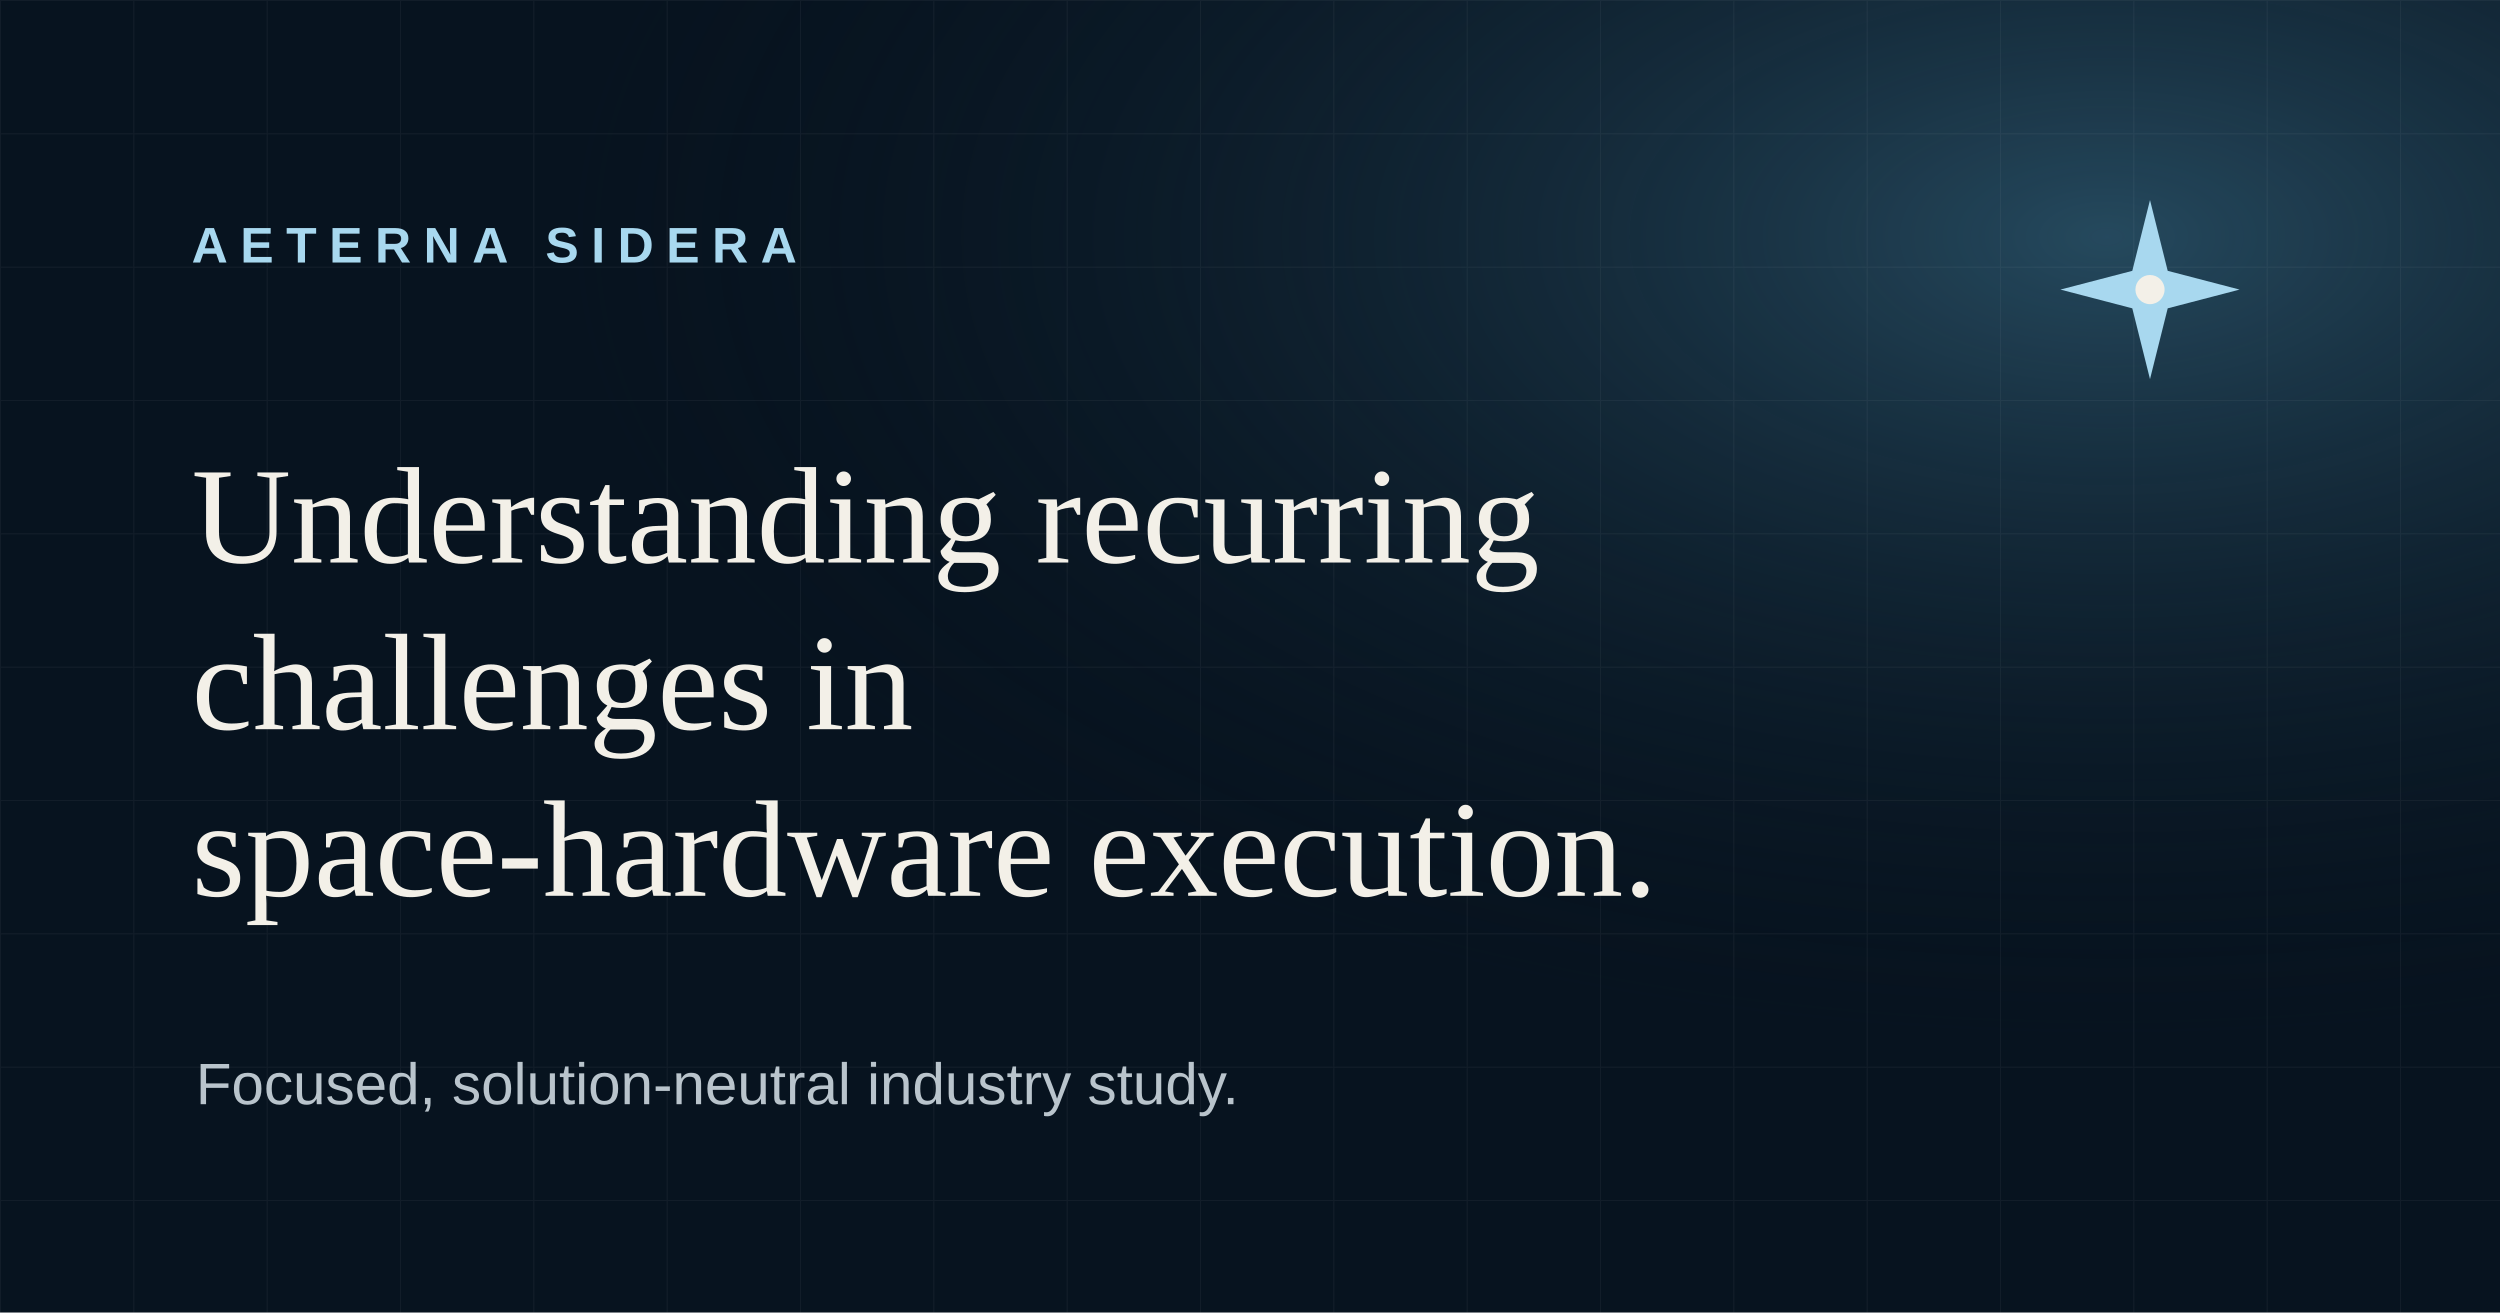
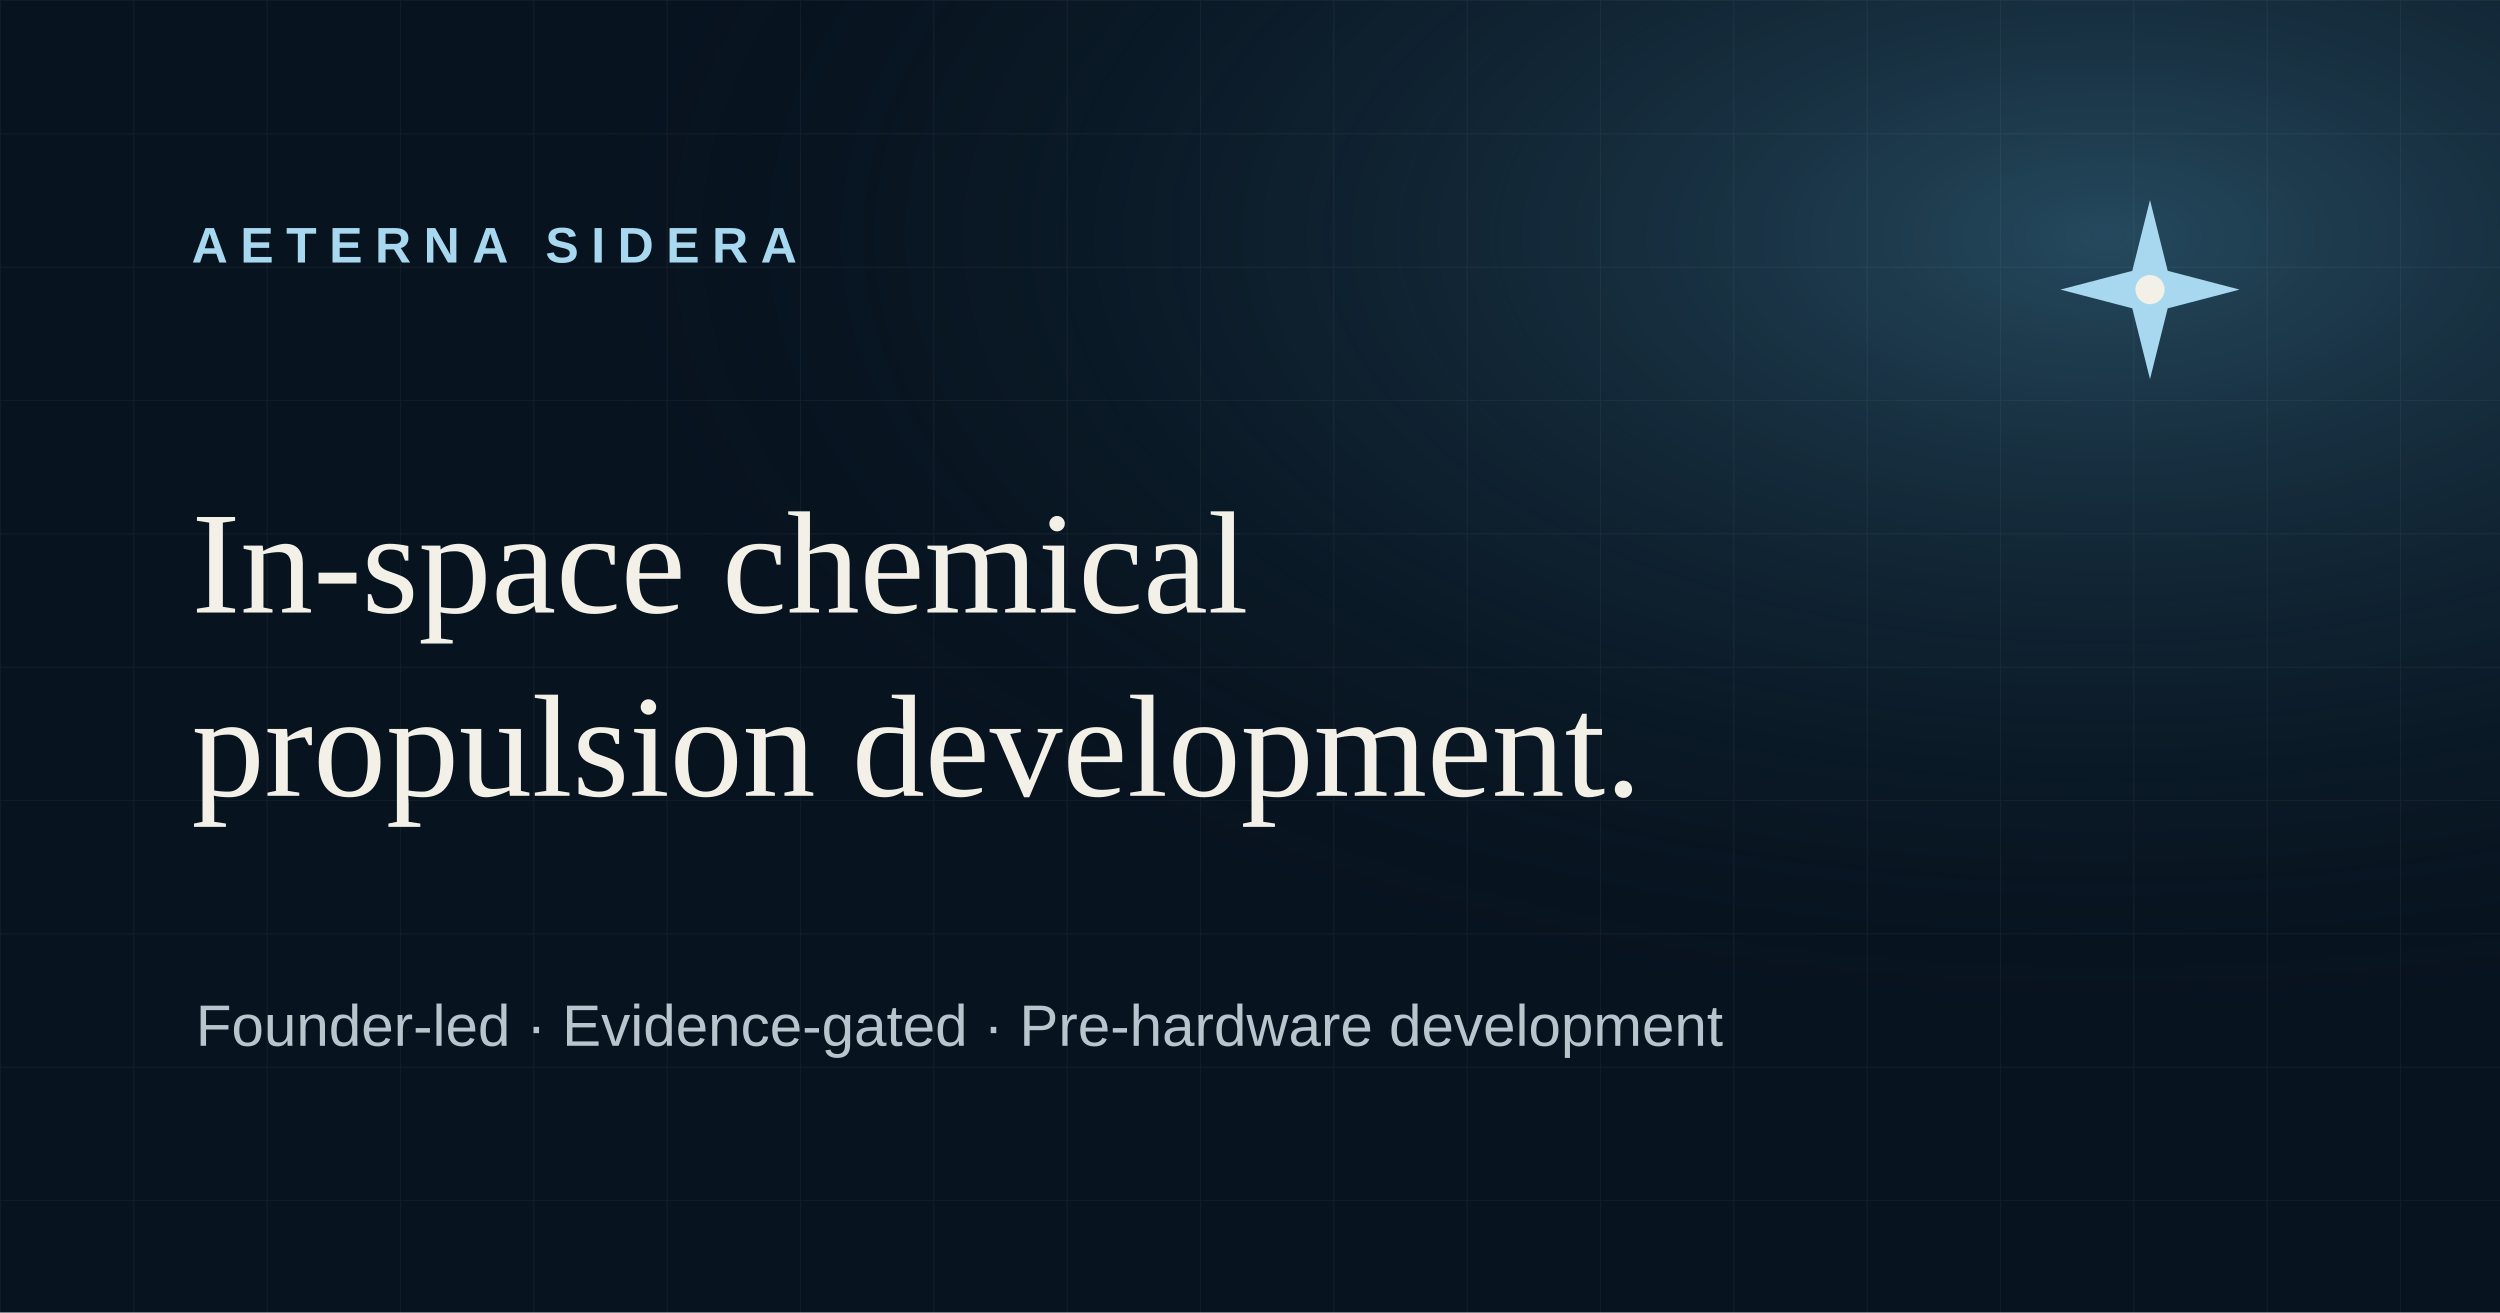
<svg xmlns="http://www.w3.org/2000/svg" width="1200" height="630" viewBox="0 0 1200 630" role="img" aria-labelledby="title description">
  <defs>
    <radialGradient id="glow" cx="84%" cy="18%" r="62%">
      <stop offset="0" stop-color="#315e76" stop-opacity=".72" />
      <stop offset="1" stop-color="#07131f" stop-opacity="0" />
    </radialGradient>
    <pattern id="grid" width="64" height="64" patternUnits="userSpaceOnUse">
      <path d="M64 0H0V64" fill="none" stroke="#ffffff" stroke-opacity=".045" />
    </pattern>
  </defs>
  <rect width="1200" height="630" fill="#07131f" />
  <rect width="1200" height="630" fill="url(#glow)" />
  <rect width="1200" height="630" fill="url(#grid)" />
  <path d="M1032 96l8.5 34 34.5 9-34.5 9-8.5 34-8.5-34-34.5-9 34.5-9 8.5-34z" fill="#a8d8ef" />
  <circle cx="1032" cy="139" r="7" fill="#f3f0e8" />
  <text x="92" y="126" fill="#a8d8ef" font-family="Arial, Helvetica, sans-serif" font-size="24" font-weight="700" letter-spacing="6">AETERNA SIDERA</text>
-   <text x="92" y="270" fill="#f3f0e8" font-family="Georgia, Times New Roman, serif" font-size="66">Understanding recurring</text>
-   <text x="92" y="350" fill="#f3f0e8" font-family="Georgia, Times New Roman, serif" font-size="66">challenges in</text>
-   <text x="92" y="430" fill="#f3f0e8" font-family="Georgia, Times New Roman, serif" font-size="66">space-hardware execution.</text>
-   <text x="94" y="530" fill="#b9c4cc" font-family="Arial, Helvetica, sans-serif" font-size="28">Focused, solution-neutral industry study.</text>
+   <text x="92" y="294" fill="#f3f0e8" font-family="Georgia, Times New Roman, serif" font-size="70">In-space chemical</text>
+   <text x="92" y="382" fill="#f3f0e8" font-family="Georgia, Times New Roman, serif" font-size="70">propulsion development.</text>
+   <text x="94" y="502" fill="#b9c4cc" font-family="Arial, Helvetica, sans-serif" font-size="28">Founder-led · Evidence-gated · Pre-hardware development</text>
</svg>
